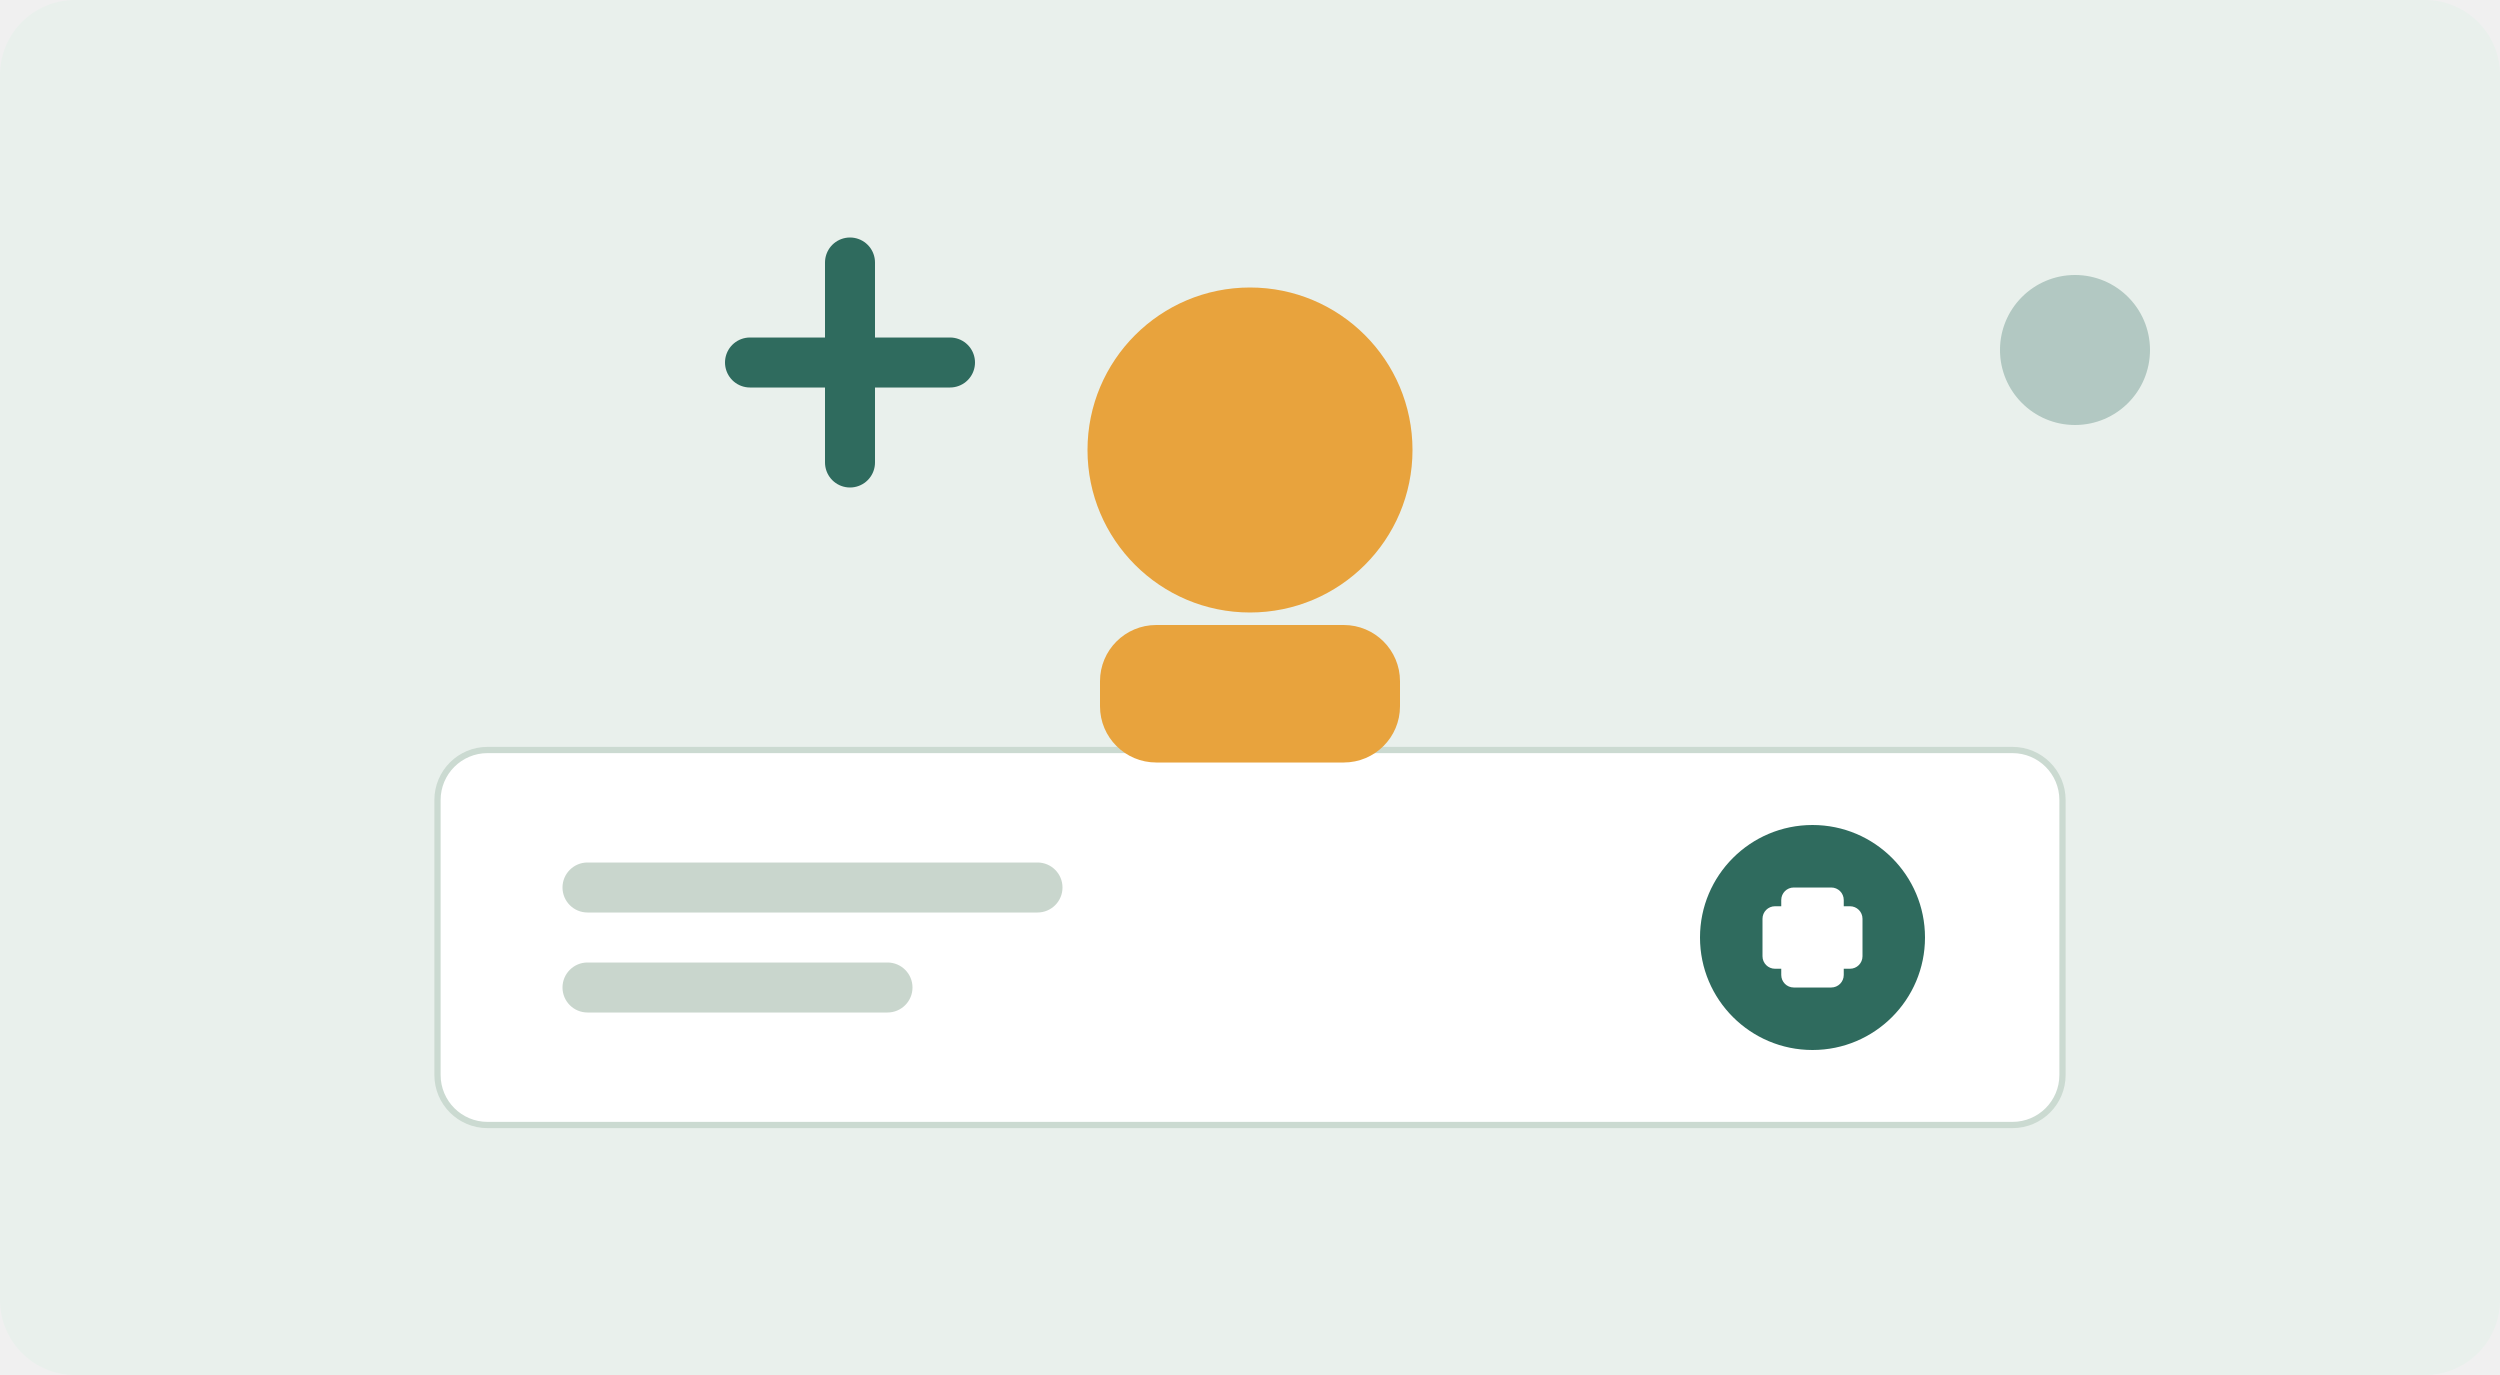
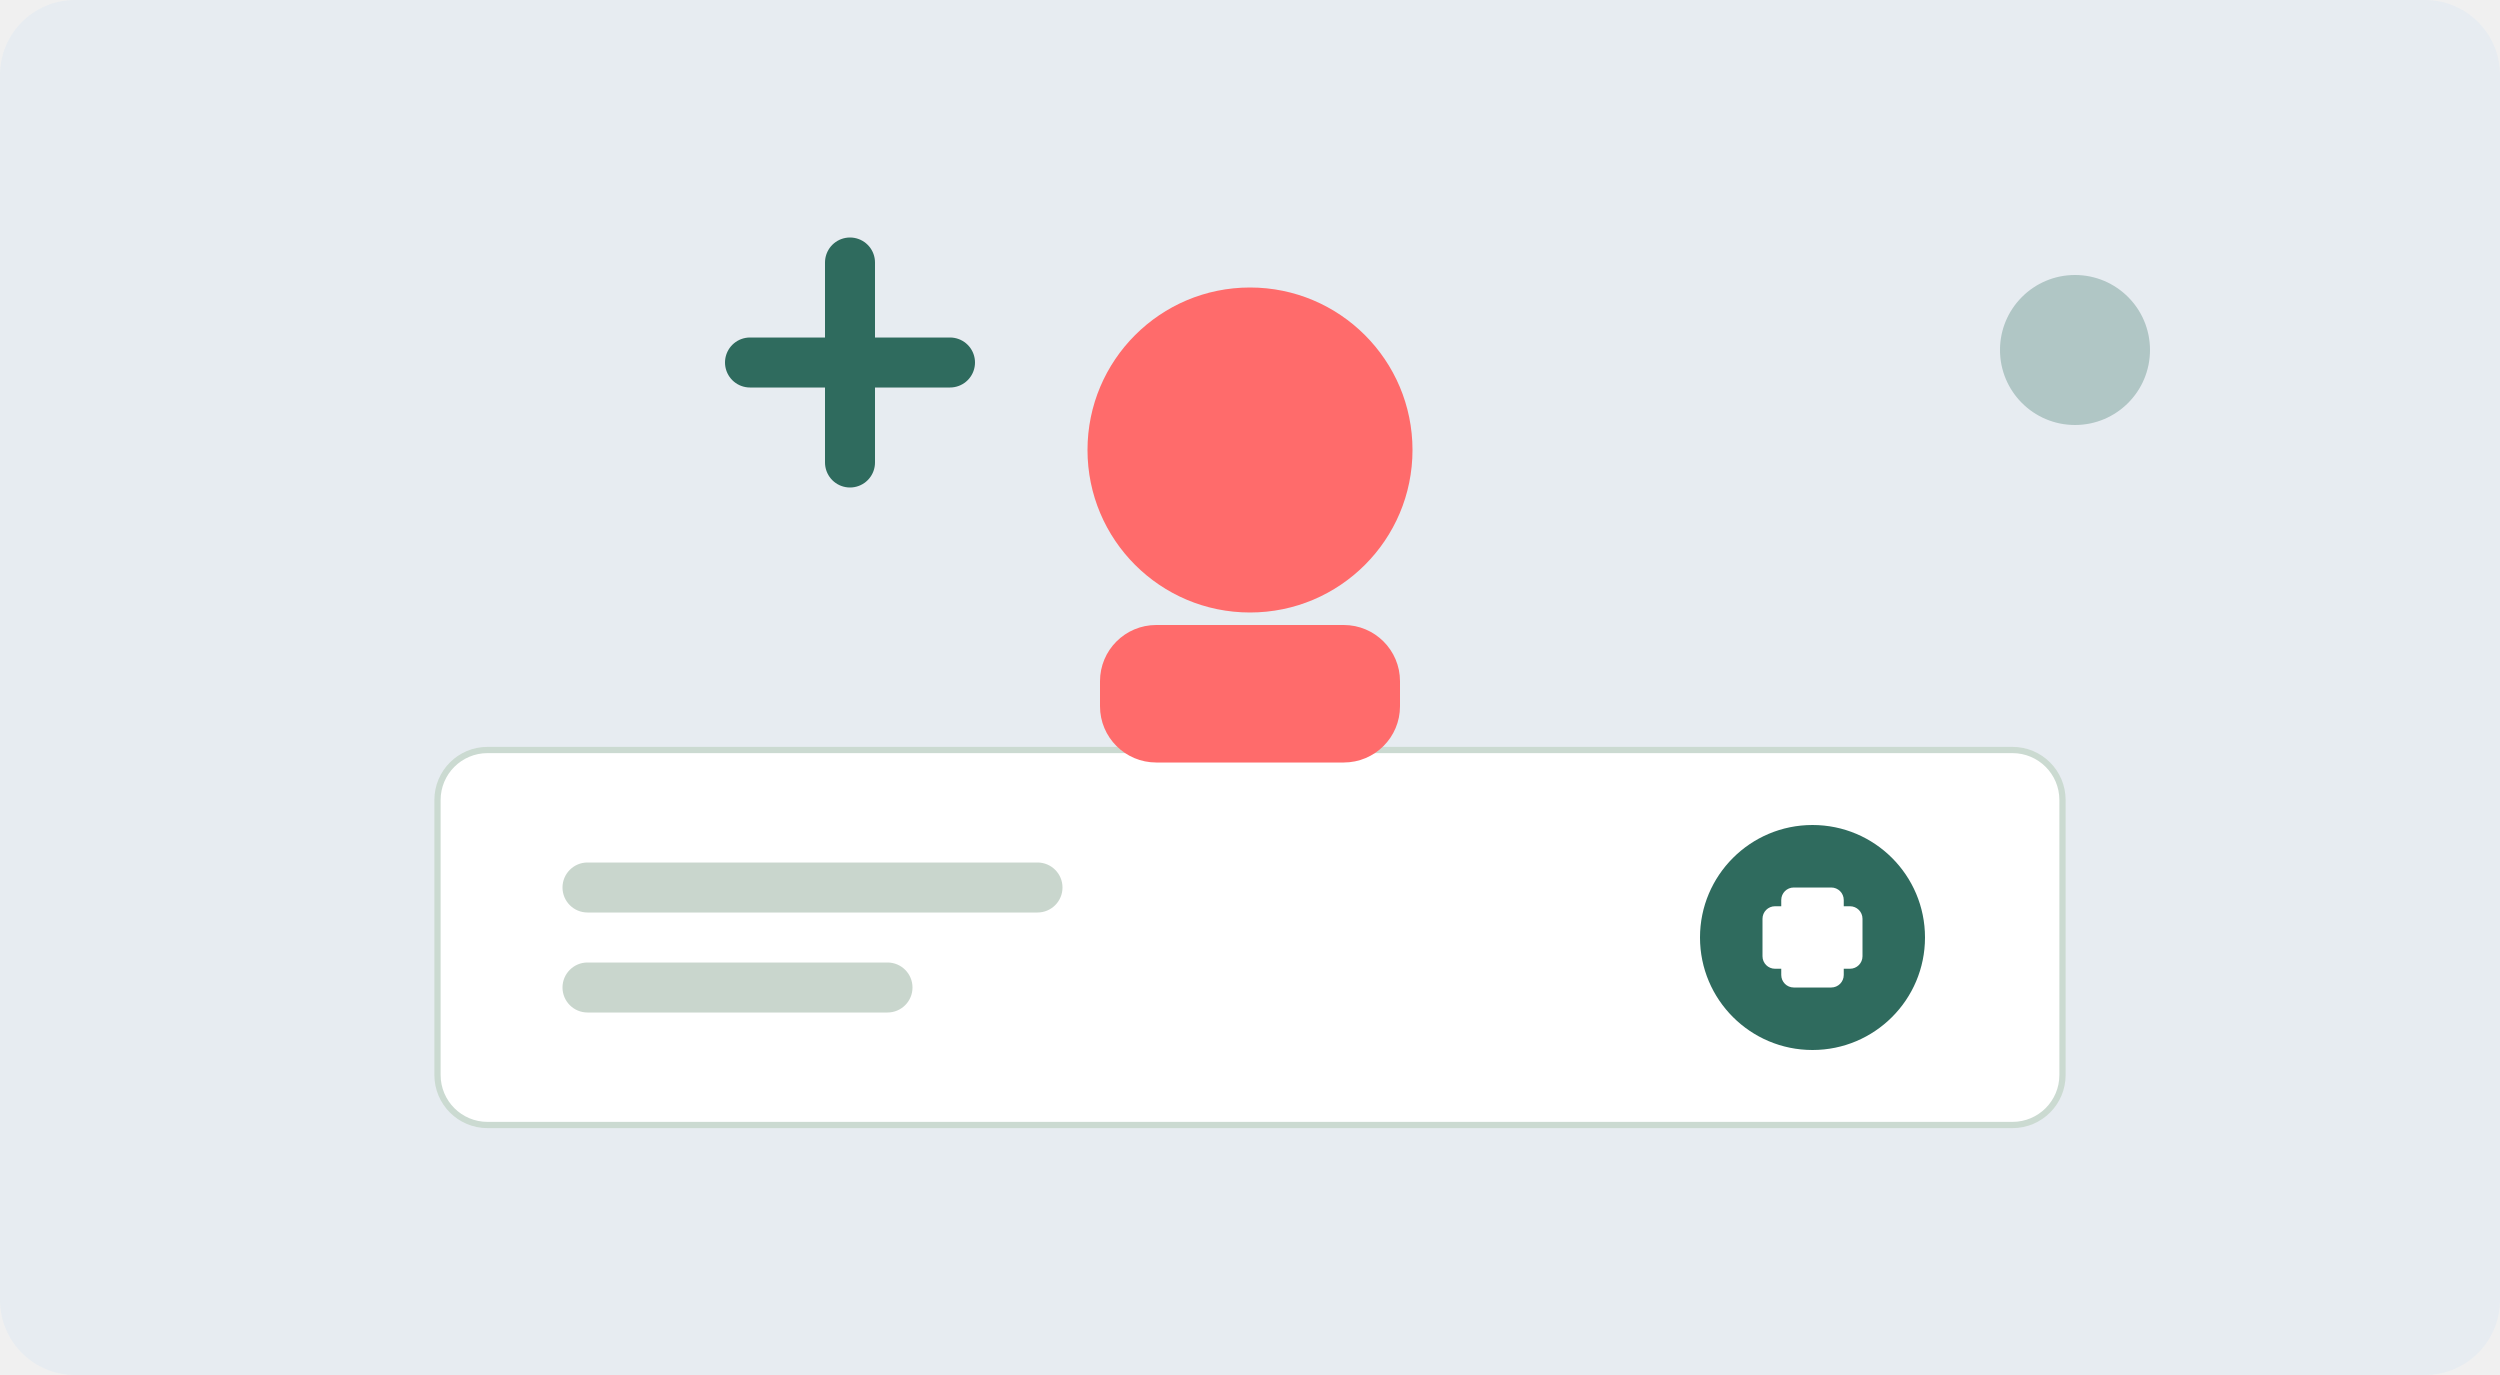
<svg xmlns="http://www.w3.org/2000/svg" viewBox="0 0 400 220" role="img">
-   <rect width="400" height="220" rx="12" fill="#E9F0EC" />
+   <rect width="400" height="220" rx="12" fill="#E7ECF1" />
  <rect x="70" y="120" width="260" height="60" rx="8" fill="#FFFFFF" stroke="#CBDAD1" />
  <rect x="90" y="138" width="80" height="8" rx="4" fill="#C9D6CD" />
  <rect x="90" y="154" width="56" height="8" rx="4" fill="#C9D6CD" />
  <circle cx="290" cy="150" r="18" fill="#2F6B5E" />
  <rect x="285" y="142" width="10" height="16" rx="2" fill="#FFFFFF" />
  <rect x="282" y="145" width="16" height="10" rx="2" fill="#FFFFFF" />
-   <circle cx="200" cy="72" r="26" fill="#E8A33D" />
-   <rect x="176" y="100" width="48" height="22" rx="9" fill="#E8A33D" />
+   <circle cx="200" cy="72" r="26" fill="#FF6B6B" />
+   <rect x="176" y="100" width="48" height="22" rx="9" fill="#FF6B6B" />
  <path d="M120 58h32M136 42v32" stroke="#2F6B5E" stroke-width="8" stroke-linecap="round" />
  <circle cx="332" cy="56" r="12" fill="#2F6B5E" opacity="0.3" />
</svg>
